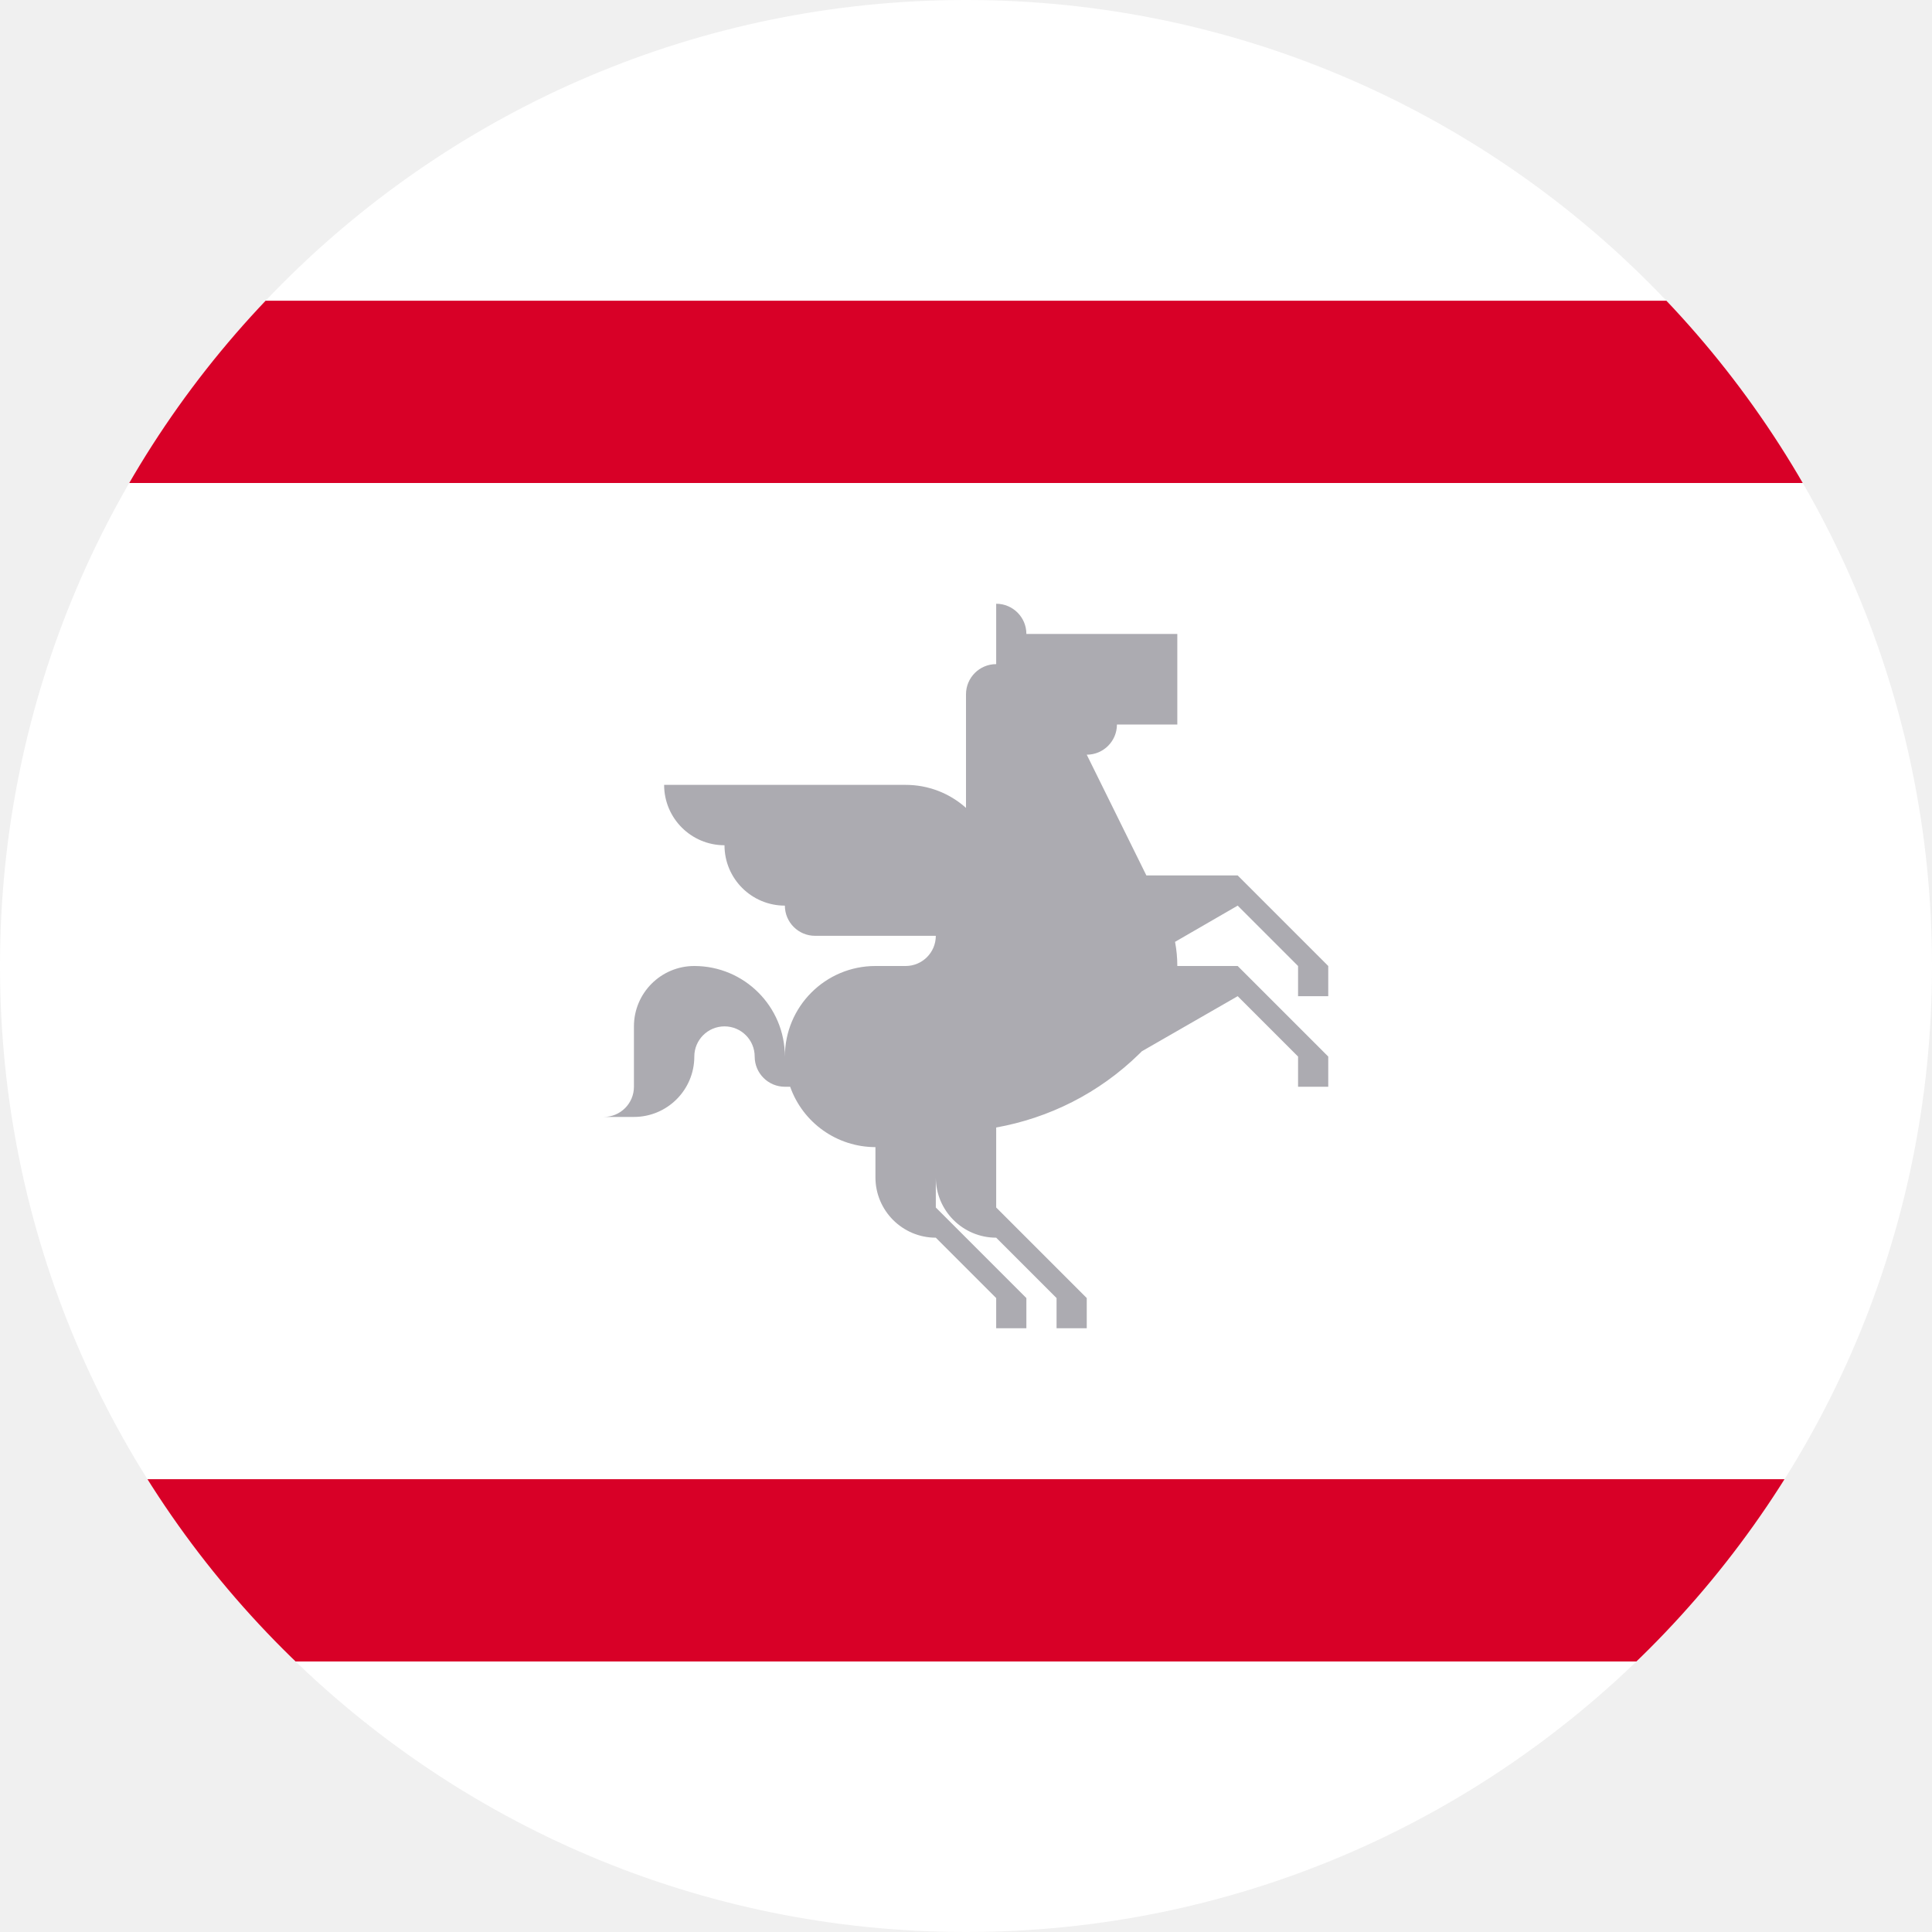
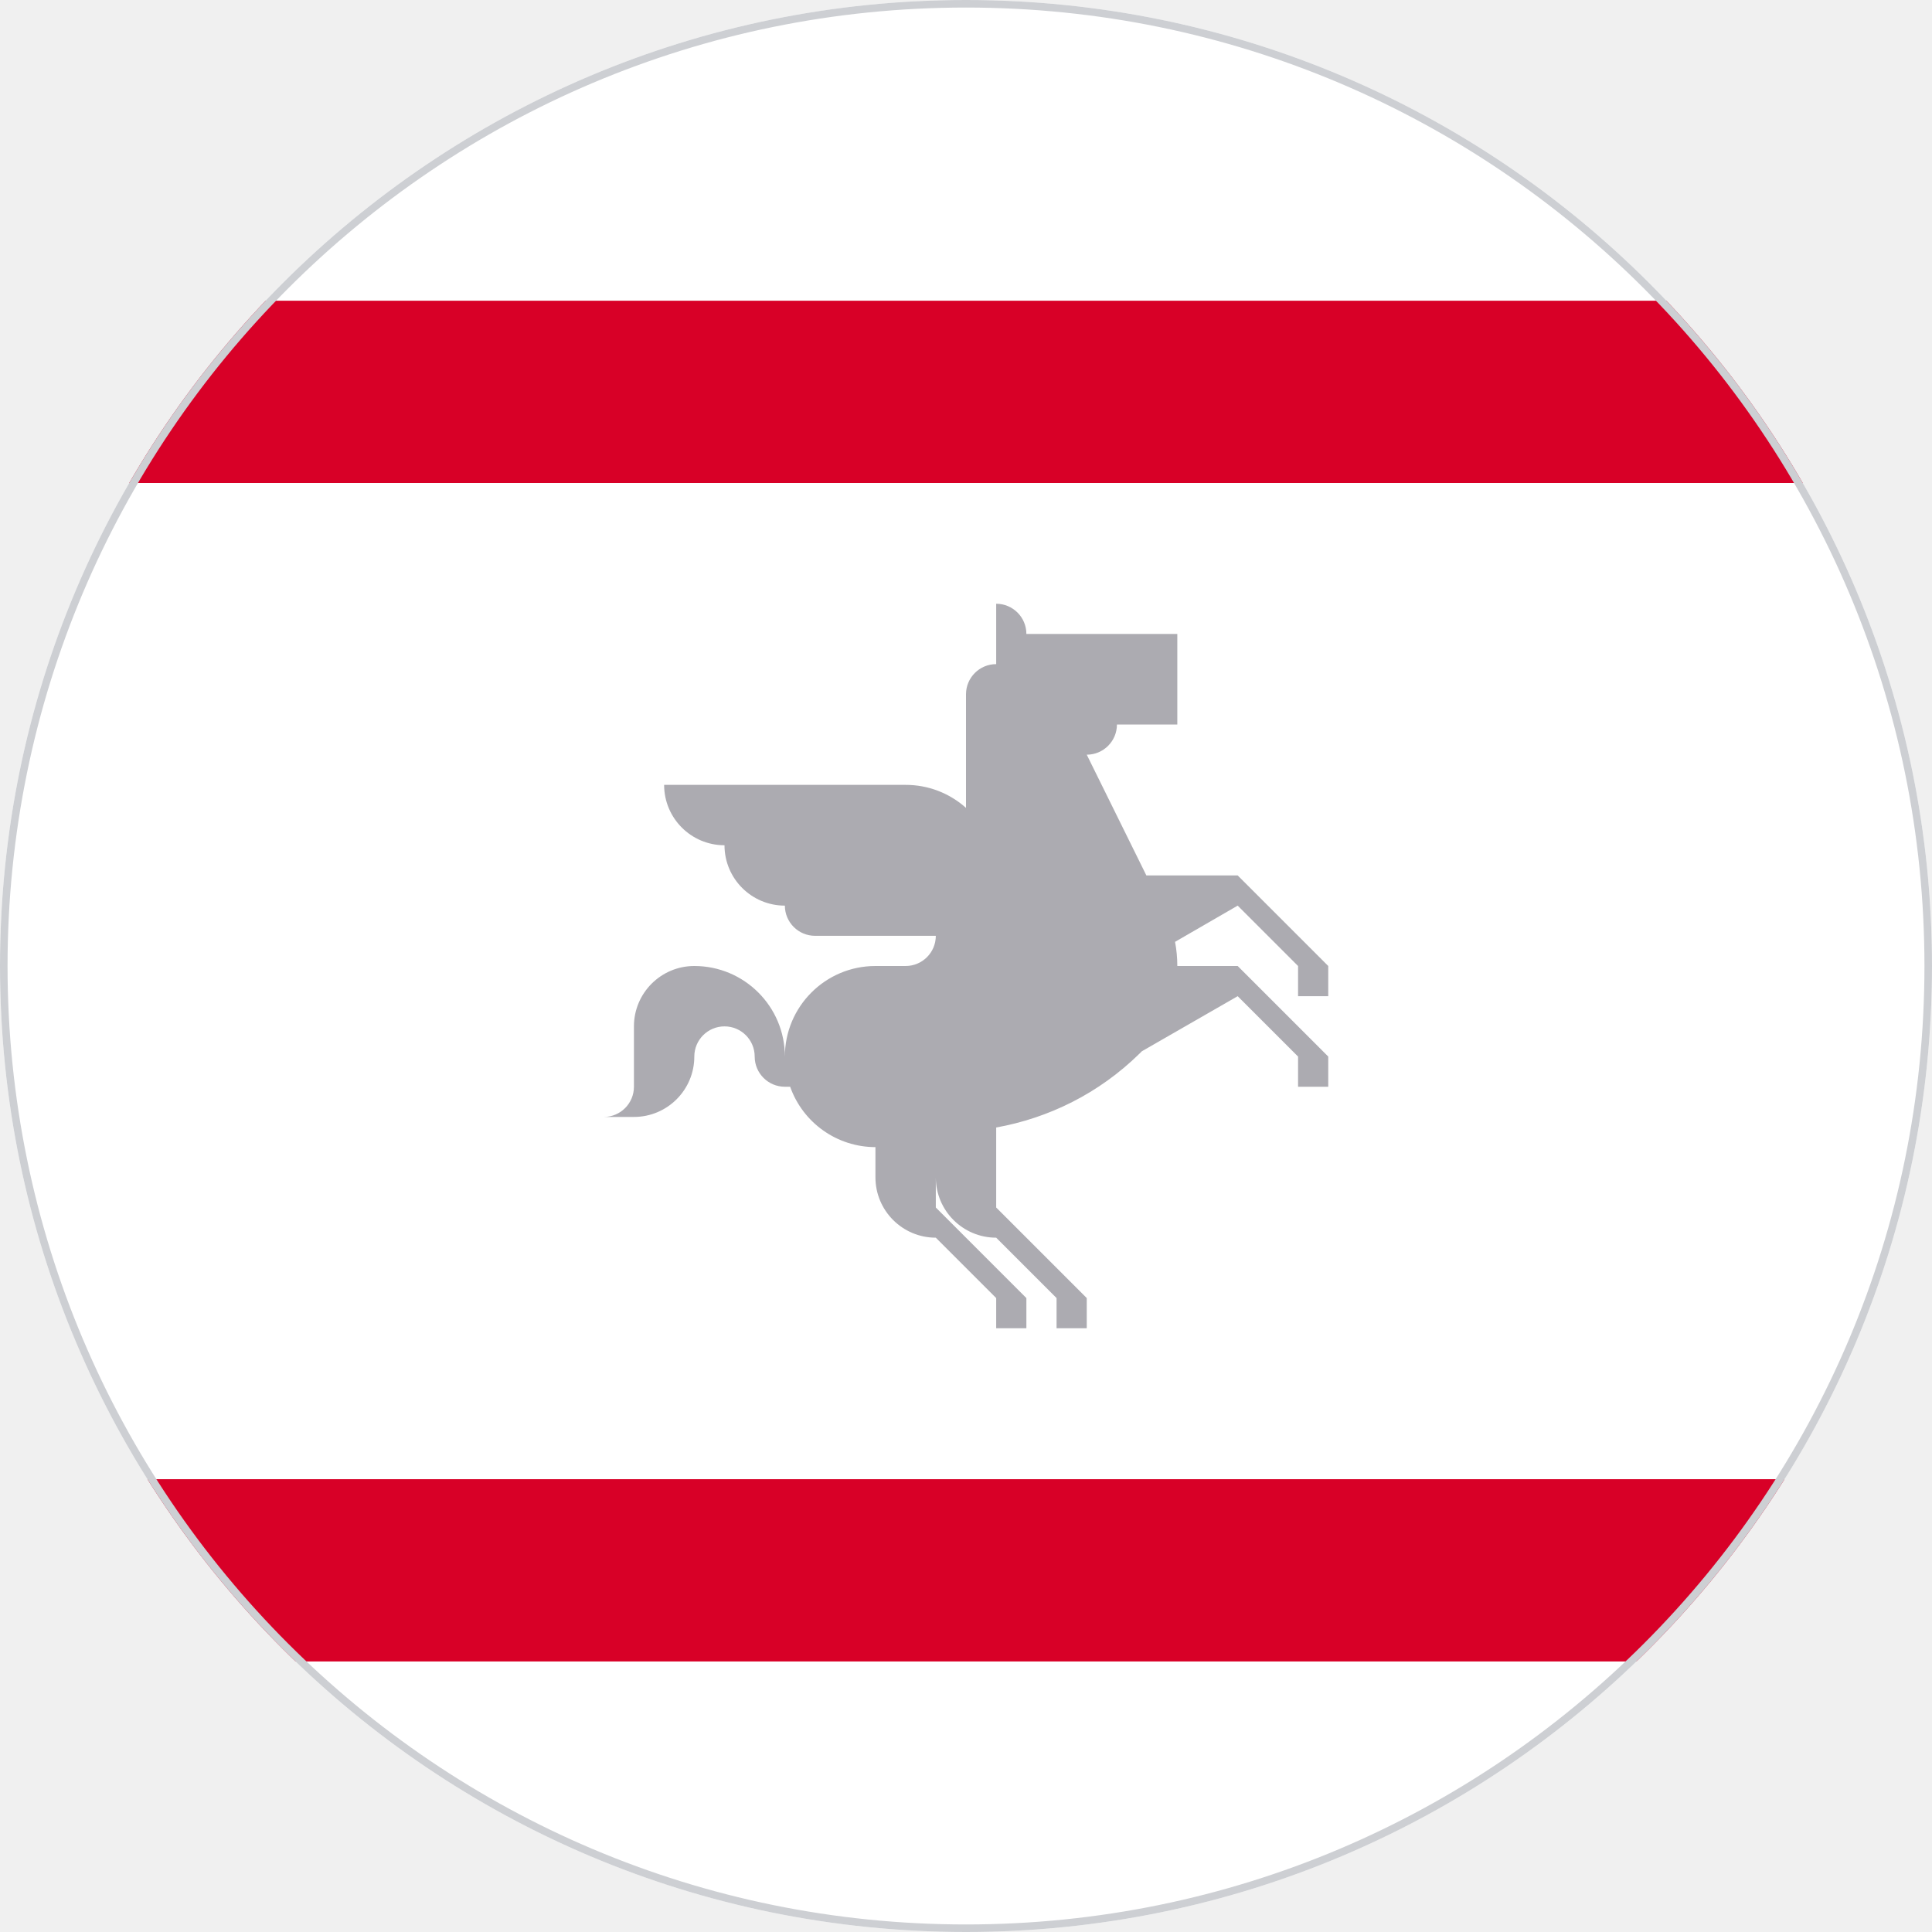
<svg xmlns="http://www.w3.org/2000/svg" width="512" height="512" viewBox="0 0 512 512">
  <defs>
    <clipPath id="c">
      <circle cx="256" cy="256" r="256" />
    </clipPath>
  </defs>
  <g clip-path="url(#c)">
    <path fill="#FFFFFF" d="M0 0h512v512H0V0Z" />
    <path fill="#D80027" d="M0 392h512v48.3H0zM0 79.7h512V128H0z" />
    <path fill="#ACABB1" d="M352 264v-8l-24-24h-24.2L288 200a8 8 0 0 0 8-8h16v-24h-40a8 8 0 0 0-8-8v16a8 8 0 0 0-8 8v30.1a23.9 23.9 0 0 0-16-6.1h-64a16 16 0 0 0 16 16 16 16 0 0 0 16 16 8 8 0 0 0 8 8h32a8 8 0 0 1-8 8h-8a24 24 0 0 0-24 24 24 24 0 0 0-24-24 16 16 0 0 0-16 16v16a8 8 0 0 1-8 8h8a16 16 0 0 0 16-16 8 8 0 1 1 16 0 8 8 0 0 0 8 8h1.4a24 24 0 0 0 22.6 16v8a16 16 0 0 0 16 16l16 16v8h8v-8l-24-24v-8a16 16 0 0 0 16 16l16 16v8h8v-8l-24-24v-21.2c13.9-2.5 27.2-9 38-19.6l.6-.6L328 264l16 16v8h8v-8l-24-24h-16c0-2.2-.2-4.3-.6-6.4L328 240l16 16v8h8Z" />
+     <circle cx="256" cy="256" r="256" fill="none" stroke="#cdcfd3" stroke-width="4" />
  </g>
</svg>
